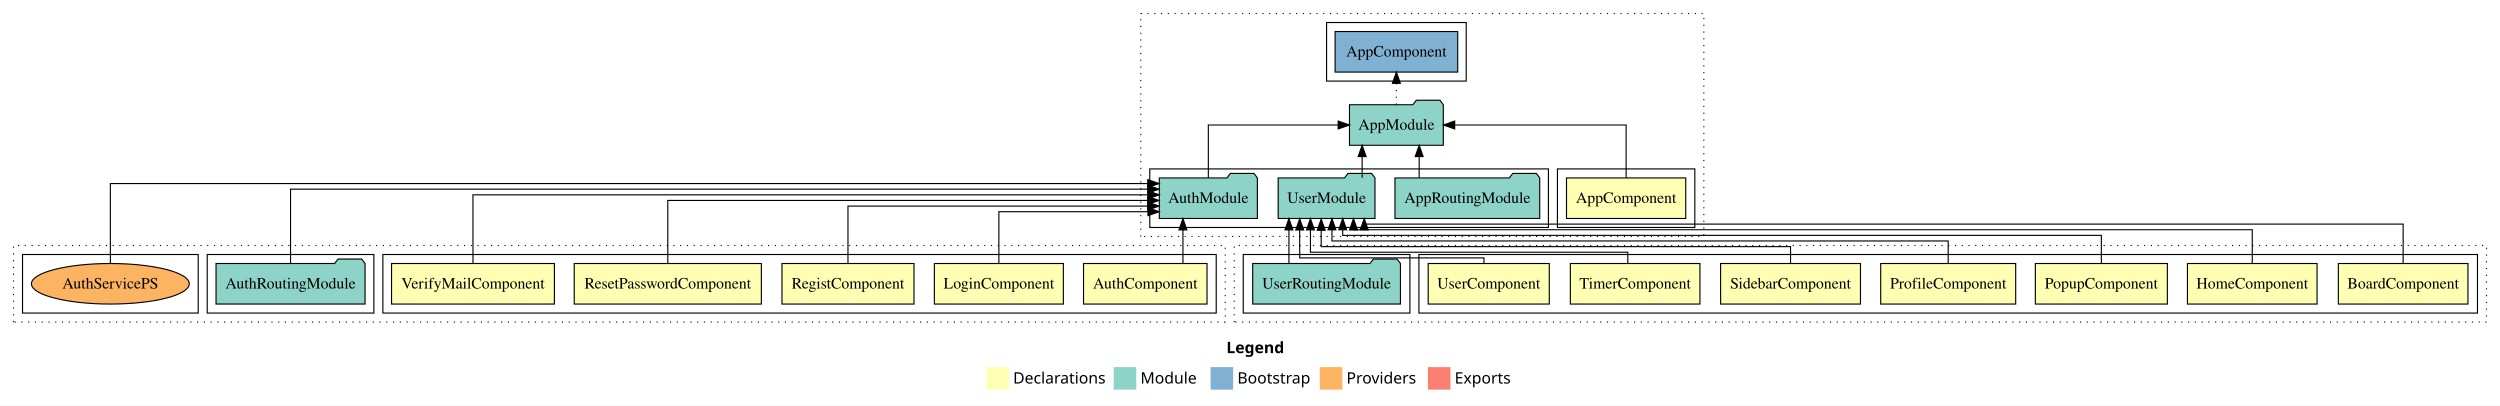
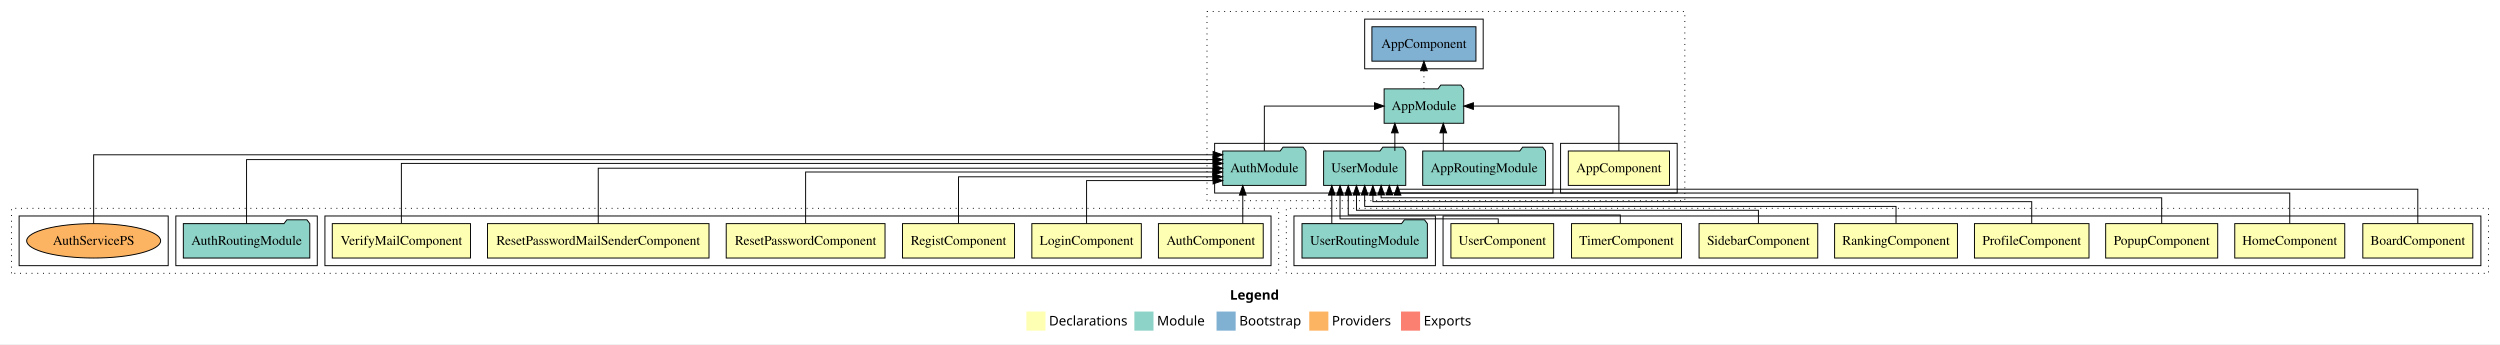
- <svg xmlns="http://www.w3.org/2000/svg" width="2220pt" height="360pt" viewBox="0.00 0.00 2220.00 360.00">
+ <svg xmlns="http://www.w3.org/2000/svg" width="2616pt" height="360pt" viewBox="0.00 0.00 2616.00 360.00">
  <g id="graph0" class="graph" transform="scale(1 1) rotate(0) translate(4 356)">
-     <polygon fill="#ffffff" stroke="transparent" points="-4,4 -4,-356 2216,-356 2216,4 -4,4" />
-     <text text-anchor="start" x="1085.009" y="-42.4" font-family="sans-serif" font-weight="bold" font-size="14.00" fill="#000000">Legend</text>
-     <polygon fill="#ffffb3" stroke="transparent" points="872,-10 872,-30 892,-30 892,-10 872,-10" />
-     <text text-anchor="start" x="895.629" y="-15.4" font-family="sans-serif" font-size="14.00" fill="#000000">  Declarations</text>
-     <polygon fill="#8dd3c7" stroke="transparent" points="985,-10 985,-30 1005,-30 1005,-10 985,-10" />
-     <text text-anchor="start" x="1008.725" y="-15.4" font-family="sans-serif" font-size="14.00" fill="#000000">  Module</text>
-     <polygon fill="#80b1d3" stroke="transparent" points="1071,-10 1071,-30 1091,-30 1091,-10 1071,-10" />
-     <text text-anchor="start" x="1094.781" y="-15.4" font-family="sans-serif" font-size="14.00" fill="#000000">  Bootstrap</text>
-     <polygon fill="#fdb462" stroke="transparent" points="1168,-10 1168,-30 1188,-30 1188,-10 1168,-10" />
-     <text text-anchor="start" x="1191.673" y="-15.4" font-family="sans-serif" font-size="14.00" fill="#000000">  Providers</text>
-     <polygon fill="#fb8072" stroke="transparent" points="1264,-10 1264,-30 1284,-30 1284,-10 1264,-10" />
-     <text text-anchor="start" x="1287.726" y="-15.4" font-family="sans-serif" font-size="14.00" fill="#000000">  Exports</text>
+     <polygon fill="#ffffff" stroke="transparent" points="-4,4 -4,-356 2612,-356 2612,4 -4,4" />
+     <text text-anchor="start" x="1283.009" y="-42.4" font-family="sans-serif" font-weight="bold" font-size="14.00" fill="#000000">Legend</text>
+     <polygon fill="#ffffb3" stroke="transparent" points="1070,-10 1070,-30 1090,-30 1090,-10 1070,-10" />
+     <text text-anchor="start" x="1093.629" y="-15.4" font-family="sans-serif" font-size="14.00" fill="#000000">  Declarations</text>
+     <polygon fill="#8dd3c7" stroke="transparent" points="1183,-10 1183,-30 1203,-30 1203,-10 1183,-10" />
+     <text text-anchor="start" x="1206.725" y="-15.4" font-family="sans-serif" font-size="14.00" fill="#000000">  Module</text>
+     <polygon fill="#80b1d3" stroke="transparent" points="1269,-10 1269,-30 1289,-30 1289,-10 1269,-10" />
+     <text text-anchor="start" x="1292.781" y="-15.4" font-family="sans-serif" font-size="14.00" fill="#000000">  Bootstrap</text>
+     <polygon fill="#fdb462" stroke="transparent" points="1366,-10 1366,-30 1386,-30 1386,-10 1366,-10" />
+     <text text-anchor="start" x="1389.673" y="-15.4" font-family="sans-serif" font-size="14.00" fill="#000000">  Providers</text>
+     <polygon fill="#fb8072" stroke="transparent" points="1462,-10 1462,-30 1482,-30 1482,-10 1462,-10" />
+     <text text-anchor="start" x="1485.726" y="-15.4" font-family="sans-serif" font-size="14.00" fill="#000000">  Exports</text>
    <g id="clust1" class="cluster">
-       <polygon fill="none" stroke="#000000" stroke-dasharray="1,5" points="1009,-146 1009,-344 1509,-344 1509,-146 1009,-146" />
+       <polygon fill="none" stroke="#000000" stroke-dasharray="1,5" points="1259,-146 1259,-344 1759,-344 1759,-146 1259,-146" />
    </g>
    <g id="clust2" class="cluster">
-       <polygon fill="none" stroke="#000000" points="1379,-154 1379,-206 1501,-206 1501,-154 1379,-154" />
+       <polygon fill="none" stroke="#000000" points="1629,-154 1629,-206 1751,-206 1751,-154 1629,-154" />
    </g>
    <g id="clust4" class="cluster">
-       <polygon fill="none" stroke="#000000" points="1017,-154 1017,-206 1371,-206 1371,-154 1017,-154" />
+       <polygon fill="none" stroke="#000000" points="1267,-154 1267,-206 1621,-206 1621,-154 1267,-154" />
    </g>
    <g id="clust6" class="cluster">
-       <polygon fill="none" stroke="#000000" points="1174,-284 1174,-336 1298,-336 1298,-284 1174,-284" />
+       <polygon fill="none" stroke="#000000" points="1424,-284 1424,-336 1548,-336 1548,-284 1424,-284" />
    </g>
    <g id="clust14" class="cluster">
-       <polygon fill="none" stroke="#000000" stroke-dasharray="1,5" points="8,-70 8,-138 1084,-138 1084,-70 8,-70" />
+       <polygon fill="none" stroke="#000000" stroke-dasharray="1,5" points="8,-70 8,-138 1334,-138 1334,-70 8,-70" />
    </g>
    <g id="clust15" class="cluster">
-       <polygon fill="none" stroke="#000000" points="336,-78 336,-130 1076,-130 1076,-78 336,-78" />
-     </g>
-     <g id="clust21" class="cluster">
+       <polygon fill="none" stroke="#000000" points="336,-78 336,-130 1326,-130 1326,-78 336,-78" />
+     </g>
+     <g id="clust22" class="cluster">
      <polygon fill="none" stroke="#000000" points="180,-78 180,-130 328,-130 328,-78 180,-78" />
    </g>
-     <g id="clust24" class="cluster">
+     <g id="clust25" class="cluster">
      <polygon fill="none" stroke="#000000" points="16,-78 16,-130 172,-130 172,-78 16,-78" />
    </g>
-     <g id="clust31" class="cluster">
-       <polygon fill="none" stroke="#000000" stroke-dasharray="1,5" points="1092,-70 1092,-138 2204,-138 2204,-70 1092,-70" />
-     </g>
    <g id="clust32" class="cluster">
-       <polygon fill="none" stroke="#000000" points="1256,-78 1256,-130 2196,-130 2196,-78 1256,-78" />
-     </g>
-     <g id="clust40" class="cluster">
-       <polygon fill="none" stroke="#000000" points="1100,-78 1100,-130 1248,-130 1248,-78 1100,-78" />
+       <polygon fill="none" stroke="#000000" stroke-dasharray="1,5" points="1342,-70 1342,-138 2600,-138 2600,-70 1342,-70" />
+     </g>
+     <g id="clust33" class="cluster">
+       <polygon fill="none" stroke="#000000" points="1506,-78 1506,-130 2592,-130 2592,-78 1506,-78" />
+     </g>
+     <g id="clust42" class="cluster">
+       <polygon fill="none" stroke="#000000" points="1350,-78 1350,-130 1498,-130 1498,-78 1350,-78" />
    </g>
    <g id="node1" class="node">
-       <polygon fill="#ffffb3" stroke="#000000" points="1492.94,-198 1387.06,-198 1387.06,-162 1492.94,-162 1492.94,-198" />
-       <text text-anchor="middle" x="1440" y="-175.8" font-family="Times,serif" font-size="14.00" fill="#000000">AppComponent</text>
+       <polygon fill="#ffffb3" stroke="#000000" points="1742.94,-198 1637.06,-198 1637.06,-162 1742.94,-162 1742.94,-198" />
+       <text text-anchor="middle" x="1690" y="-175.8" font-family="Times,serif" font-size="14.00" fill="#000000">AppComponent</text>
    </g>
    <g id="node2" class="node">
-       <polygon fill="#8dd3c7" stroke="#000000" points="1277.657,-263 1274.657,-267 1253.657,-267 1250.657,-263 1194.343,-263 1194.343,-227 1277.657,-227 1277.657,-263" />
-       <text text-anchor="middle" x="1236" y="-240.8" font-family="Times,serif" font-size="14.00" fill="#000000">AppModule</text>
+       <polygon fill="#8dd3c7" stroke="#000000" points="1527.657,-263 1524.657,-267 1503.657,-267 1500.657,-263 1444.343,-263 1444.343,-227 1527.657,-227 1527.657,-263" />
+       <text text-anchor="middle" x="1486" y="-240.8" font-family="Times,serif" font-size="14.00" fill="#000000">AppModule</text>
    </g>
    <g id="edge1" class="edge">
-       <path fill="none" stroke="#000000" d="M1440,-198.106C1440,-217.339 1440,-245 1440,-245 1440,-245 1287.775,-245 1287.775,-245" />
-       <polygon fill="#000000" stroke="#000000" points="1287.775,-241.5 1277.775,-245 1287.775,-248.5 1287.775,-241.5" />
+       <path fill="none" stroke="#000000" d="M1690,-198.106C1690,-217.339 1690,-245 1690,-245 1690,-245 1537.775,-245 1537.775,-245" />
+       <polygon fill="#000000" stroke="#000000" points="1537.775,-241.5 1527.775,-245 1537.775,-248.5 1537.775,-241.5" />
    </g>
    <g id="node6" class="node">
-       <polygon fill="#80b1d3" stroke="#000000" points="1290.439,-328 1181.561,-328 1181.561,-292 1290.439,-292 1290.439,-328" />
-       <text text-anchor="middle" x="1236" y="-305.8" font-family="Times,serif" font-size="14.00" fill="#000000">AppComponent </text>
+       <polygon fill="#80b1d3" stroke="#000000" points="1540.439,-328 1431.561,-328 1431.561,-292 1540.439,-292 1540.439,-328" />
+       <text text-anchor="middle" x="1486" y="-305.8" font-family="Times,serif" font-size="14.00" fill="#000000">AppComponent </text>
    </g>
    <g id="edge5" class="edge">
-       <path fill="none" stroke="#000000" stroke-dasharray="1,5" d="M1236,-263.106C1236,-263.106 1236,-281.991 1236,-281.991" />
-       <polygon fill="#000000" stroke="#000000" points="1232.5,-281.991 1236,-291.991 1239.5,-281.991 1232.5,-281.991" />
+       <path fill="none" stroke="#000000" stroke-dasharray="1,5" d="M1486,-263.106C1486,-263.106 1486,-281.991 1486,-281.991" />
+       <polygon fill="#000000" stroke="#000000" points="1482.5,-281.991 1486,-291.991 1489.5,-281.991 1482.5,-281.991" />
    </g>
    <g id="node3" class="node">
-       <polygon fill="#8dd3c7" stroke="#000000" points="1363.274,-198 1360.274,-202 1339.274,-202 1336.274,-198 1234.726,-198 1234.726,-162 1363.274,-162 1363.274,-198" />
-       <text text-anchor="middle" x="1299" y="-175.8" font-family="Times,serif" font-size="14.00" fill="#000000">AppRoutingModule</text>
+       <polygon fill="#8dd3c7" stroke="#000000" points="1613.274,-198 1610.274,-202 1589.274,-202 1586.274,-198 1484.726,-198 1484.726,-162 1613.274,-162 1613.274,-198" />
+       <text text-anchor="middle" x="1549" y="-175.8" font-family="Times,serif" font-size="14.00" fill="#000000">AppRoutingModule</text>
    </g>
    <g id="edge2" class="edge">
-       <path fill="none" stroke="#000000" d="M1256.221,-198.106C1256.221,-198.106 1256.221,-216.991 1256.221,-216.991" />
-       <polygon fill="#000000" stroke="#000000" points="1252.721,-216.991 1256.221,-226.991 1259.721,-216.991 1252.721,-216.991" />
+       <path fill="none" stroke="#000000" d="M1506.221,-198.106C1506.221,-198.106 1506.221,-216.991 1506.221,-216.991" />
+       <polygon fill="#000000" stroke="#000000" points="1502.721,-216.991 1506.221,-226.991 1509.721,-216.991 1502.721,-216.991" />
    </g>
    <g id="node4" class="node">
-       <polygon fill="#8dd3c7" stroke="#000000" points="1112.548,-198 1109.548,-202 1088.548,-202 1085.548,-198 1025.452,-198 1025.452,-162 1112.548,-162 1112.548,-198" />
-       <text text-anchor="middle" x="1069" y="-175.8" font-family="Times,serif" font-size="14.00" fill="#000000">AuthModule</text>
+       <polygon fill="#8dd3c7" stroke="#000000" points="1362.548,-198 1359.548,-202 1338.548,-202 1335.548,-198 1275.452,-198 1275.452,-162 1362.548,-162 1362.548,-198" />
+       <text text-anchor="middle" x="1319" y="-175.8" font-family="Times,serif" font-size="14.00" fill="#000000">AuthModule</text>
    </g>
    <g id="edge3" class="edge">
-       <path fill="none" stroke="#000000" d="M1069,-198.106C1069,-217.339 1069,-245 1069,-245 1069,-245 1184.29,-245 1184.29,-245" />
-       <polygon fill="#000000" stroke="#000000" points="1184.29,-248.5 1194.29,-245 1184.29,-241.5 1184.29,-248.5" />
+       <path fill="none" stroke="#000000" d="M1319,-198.106C1319,-217.339 1319,-245 1319,-245 1319,-245 1434.29,-245 1434.29,-245" />
+       <polygon fill="#000000" stroke="#000000" points="1434.29,-248.5 1444.29,-245 1434.29,-241.5 1434.29,-248.5" />
    </g>
    <g id="node5" class="node">
-       <polygon fill="#8dd3c7" stroke="#000000" points="1216.976,-198 1213.976,-202 1192.976,-202 1189.976,-198 1131.024,-198 1131.024,-162 1216.976,-162 1216.976,-198" />
-       <text text-anchor="middle" x="1174" y="-175.8" font-family="Times,serif" font-size="14.00" fill="#000000">UserModule</text>
+       <polygon fill="#8dd3c7" stroke="#000000" points="1466.976,-198 1463.976,-202 1442.976,-202 1439.976,-198 1381.024,-198 1381.024,-162 1466.976,-162 1466.976,-198" />
+       <text text-anchor="middle" x="1424" y="-175.8" font-family="Times,serif" font-size="14.00" fill="#000000">UserModule</text>
    </g>
    <g id="edge4" class="edge">
-       <path fill="none" stroke="#000000" d="M1205.58,-198.106C1205.58,-198.106 1205.58,-216.991 1205.58,-216.991" />
-       <polygon fill="#000000" stroke="#000000" points="1202.08,-216.991 1205.58,-226.991 1209.08,-216.991 1202.08,-216.991" />
+       <path fill="none" stroke="#000000" d="M1455.58,-198.106C1455.58,-198.106 1455.58,-216.991 1455.58,-216.991" />
+       <polygon fill="#000000" stroke="#000000" points="1452.08,-216.991 1455.58,-226.991 1459.08,-216.991 1452.08,-216.991" />
    </g>
    <g id="node7" class="node">
-       <polygon fill="#ffffb3" stroke="#000000" points="1067.83,-122 958.17,-122 958.17,-86 1067.83,-86 1067.83,-122" />
-       <text text-anchor="middle" x="1013" y="-99.8" font-family="Times,serif" font-size="14.00" fill="#000000">AuthComponent</text>
+       <polygon fill="#ffffb3" stroke="#000000" points="1317.83,-122 1208.17,-122 1208.17,-86 1317.83,-86 1317.83,-122" />
+       <text text-anchor="middle" x="1263" y="-99.8" font-family="Times,serif" font-size="14.00" fill="#000000">AuthComponent</text>
    </g>
    <g id="edge6" class="edge">
-       <path fill="none" stroke="#000000" d="M1046.446,-122.011C1046.446,-122.011 1046.446,-151.855 1046.446,-151.855" />
-       <polygon fill="#000000" stroke="#000000" points="1042.946,-151.855 1046.446,-161.855 1049.946,-151.855 1042.946,-151.855" />
+       <path fill="none" stroke="#000000" d="M1296.446,-122.011C1296.446,-122.011 1296.446,-151.855 1296.446,-151.855" />
+       <polygon fill="#000000" stroke="#000000" points="1292.946,-151.855 1296.446,-161.855 1299.946,-151.855 1292.946,-151.855" />
    </g>
    <g id="node8" class="node">
-       <polygon fill="#ffffb3" stroke="#000000" points="940.276,-122 825.724,-122 825.724,-86 940.276,-86 940.276,-122" />
-       <text text-anchor="middle" x="883" y="-99.8" font-family="Times,serif" font-size="14.00" fill="#000000">LoginComponent</text>
+       <polygon fill="#ffffb3" stroke="#000000" points="1190.276,-122 1075.724,-122 1075.724,-86 1190.276,-86 1190.276,-122" />
+       <text text-anchor="middle" x="1133" y="-99.8" font-family="Times,serif" font-size="14.00" fill="#000000">LoginComponent</text>
    </g>
    <g id="edge7" class="edge">
-       <path fill="none" stroke="#000000" d="M883,-122.169C883,-141.09 883,-168 883,-168 883,-168 1015.391,-168 1015.391,-168" />
-       <polygon fill="#000000" stroke="#000000" points="1015.391,-171.5 1025.391,-168 1015.391,-164.5 1015.391,-171.5" />
+       <path fill="none" stroke="#000000" d="M1133,-122.222C1133,-140.828 1133,-167 1133,-167 1133,-167 1265.391,-167 1265.391,-167" />
+       <polygon fill="#000000" stroke="#000000" points="1265.391,-170.5 1275.391,-167 1265.391,-163.5 1265.391,-170.5" />
    </g>
    <g id="node9" class="node">
-       <polygon fill="#ffffb3" stroke="#000000" points="807.61,-122 690.39,-122 690.39,-86 807.61,-86 807.61,-122" />
-       <text text-anchor="middle" x="749" y="-99.8" font-family="Times,serif" font-size="14.00" fill="#000000">RegistComponent</text>
+       <polygon fill="#ffffb3" stroke="#000000" points="1057.61,-122 940.39,-122 940.39,-86 1057.61,-86 1057.61,-122" />
+       <text text-anchor="middle" x="999" y="-99.8" font-family="Times,serif" font-size="14.00" fill="#000000">RegistComponent</text>
    </g>
    <g id="edge8" class="edge">
-       <path fill="none" stroke="#000000" d="M749,-122.129C749,-142.572 749,-173 749,-173 749,-173 1015.176,-173 1015.176,-173" />
-       <polygon fill="#000000" stroke="#000000" points="1015.176,-176.5 1025.176,-173 1015.176,-169.5 1015.176,-176.5" />
+       <path fill="none" stroke="#000000" d="M999,-122.308C999,-142.145 999,-171 999,-171 999,-171 1265.176,-171 1265.176,-171" />
+       <polygon fill="#000000" stroke="#000000" points="1265.176,-174.5 1275.176,-171 1265.176,-167.5 1265.176,-174.5" />
    </g>
    <g id="node10" class="node">
-       <polygon fill="#ffffb3" stroke="#000000" points="672.087,-122 505.913,-122 505.913,-86 672.087,-86 672.087,-122" />
-       <text text-anchor="middle" x="589" y="-99.8" font-family="Times,serif" font-size="14.00" fill="#000000">ResetPasswordComponent</text>
+       <polygon fill="#ffffb3" stroke="#000000" points="922.087,-122 755.913,-122 755.913,-86 922.087,-86 922.087,-122" />
+       <text text-anchor="middle" x="839" y="-99.8" font-family="Times,serif" font-size="14.00" fill="#000000">ResetPasswordComponent</text>
    </g>
    <g id="edge9" class="edge">
-       <path fill="none" stroke="#000000" d="M589,-122.292C589,-144.206 589,-178 589,-178 589,-178 1015.131,-178 1015.131,-178" />
-       <polygon fill="#000000" stroke="#000000" points="1015.131,-181.5 1025.131,-178 1015.131,-174.5 1015.131,-181.5" />
+       <path fill="none" stroke="#000000" d="M839,-122.169C839,-143.498 839,-176 839,-176 839,-176 1265.131,-176 1265.131,-176" />
+       <polygon fill="#000000" stroke="#000000" points="1265.131,-179.5 1275.131,-176 1265.131,-172.5 1265.131,-179.5" />
    </g>
    <g id="node11" class="node">
+       <polygon fill="#ffffb3" stroke="#000000" points="737.9,-122 506.1,-122 506.1,-86 737.9,-86 737.9,-122" />
+       <text text-anchor="middle" x="622" y="-99.8" font-family="Times,serif" font-size="14.00" fill="#000000">ResetPasswordMailSenderComponent</text>
+     </g>
+     <g id="edge10" class="edge">
+       <path fill="none" stroke="#000000" d="M622,-122.011C622,-144.485 622,-180 622,-180 622,-180 1265.399,-180 1265.399,-180" />
+       <polygon fill="#000000" stroke="#000000" points="1265.4,-183.5 1275.399,-180 1265.399,-176.5 1265.4,-183.5" />
+     </g>
+     <g id="node12" class="node">
      <polygon fill="#ffffb3" stroke="#000000" points="488.306,-122 343.694,-122 343.694,-86 488.306,-86 488.306,-122" />
      <text text-anchor="middle" x="416" y="-99.8" font-family="Times,serif" font-size="14.00" fill="#000000">VerifyMailComponent</text>
    </g>
-     <g id="edge10" class="edge">
-       <path fill="none" stroke="#000000" d="M416,-122.323C416,-145.66 416,-183 416,-183 416,-183 1015.395,-183 1015.395,-183" />
-       <polygon fill="#000000" stroke="#000000" points="1015.395,-186.5 1025.395,-183 1015.395,-179.5 1015.395,-186.5" />
-     </g>
-     <g id="node12" class="node">
+     <g id="edge11" class="edge">
+       <path fill="none" stroke="#000000" d="M416,-122.38C416,-146.279 416,-185 416,-185 416,-185 1265.446,-185 1265.446,-185" />
+       <polygon fill="#000000" stroke="#000000" points="1265.447,-188.5 1275.446,-185 1265.446,-181.5 1265.447,-188.5" />
+     </g>
+     <g id="node13" class="node">
      <polygon fill="#8dd3c7" stroke="#000000" points="320.165,-122 317.165,-126 296.165,-126 293.165,-122 187.835,-122 187.835,-86 320.165,-86 320.165,-122" />
      <text text-anchor="middle" x="254" y="-99.8" font-family="Times,serif" font-size="14.00" fill="#000000">AuthRoutingModule</text>
    </g>
-     <g id="edge11" class="edge">
-       <path fill="none" stroke="#000000" d="M254,-122.227C254,-146.932 254,-188 254,-188 254,-188 1015.182,-188 1015.182,-188" />
-       <polygon fill="#000000" stroke="#000000" points="1015.182,-191.5 1025.182,-188 1015.182,-184.5 1015.182,-191.5" />
-     </g>
-     <g id="node13" class="node">
+     <g id="edge12" class="edge">
+       <path fill="none" stroke="#000000" d="M254,-122.026C254,-146.977 254,-189 254,-189 254,-189 1265.265,-189 1265.265,-189" />
+       <polygon fill="#000000" stroke="#000000" points="1265.265,-192.5 1275.265,-189 1265.265,-185.5 1265.265,-192.5" />
+     </g>
+     <g id="node14" class="node">
      <ellipse fill="#fdb462" stroke="#000000" cx="94" cy="-104" rx="70.081" ry="18" />
      <text text-anchor="middle" x="94" y="-99.8" font-family="Times,serif" font-size="14.00" fill="#000000">AuthServicePS</text>
    </g>
-     <g id="edge12" class="edge">
-       <path fill="none" stroke="#000000" d="M94,-122.01C94,-148.017 94,-193 94,-193 94,-193 1015.212,-193 1015.212,-193" />
-       <polygon fill="#000000" stroke="#000000" points="1015.212,-196.5 1025.212,-193 1015.212,-189.5 1015.212,-196.5" />
-     </g>
-     <g id="node14" class="node">
-       <polygon fill="#ffffb3" stroke="#000000" points="2187.545,-122 2072.455,-122 2072.455,-86 2187.545,-86 2187.545,-122" />
-       <text text-anchor="middle" x="2130" y="-99.8" font-family="Times,serif" font-size="14.00" fill="#000000">BoardComponent</text>
-     </g>
    <g id="edge13" class="edge">
-       <path fill="none" stroke="#000000" d="M2130,-122.24C2130,-137.571 2130,-157 2130,-157 2130,-157 1207.435,-157 1207.435,-157 1207.435,-157 1207.435,-157.488 1207.435,-157.488" />
-       <polygon fill="#000000" stroke="#000000" points="1203.935,-151.878 1207.435,-161.878 1210.935,-151.878 1203.935,-151.878" />
+       <path fill="none" stroke="#000000" d="M94,-122.213C94,-148.511 94,-194 94,-194 94,-194 1265.402,-194 1265.402,-194" />
+       <polygon fill="#000000" stroke="#000000" points="1265.402,-197.5 1275.402,-194 1265.402,-190.5 1265.402,-197.5" />
    </g>
    <g id="node15" class="node">
-       <polygon fill="#ffffb3" stroke="#000000" points="2053.545,-122 1938.455,-122 1938.455,-86 2053.545,-86 2053.545,-122" />
-       <text text-anchor="middle" x="1996" y="-99.8" font-family="Times,serif" font-size="14.00" fill="#000000">HomeComponent</text>
+       <polygon fill="#ffffb3" stroke="#000000" points="2583.545,-122 2468.455,-122 2468.455,-86 2583.545,-86 2583.545,-122" />
+       <text text-anchor="middle" x="2526" y="-99.8" font-family="Times,serif" font-size="14.00" fill="#000000">BoardComponent</text>
    </g>
    <g id="edge14" class="edge">
-       <path fill="none" stroke="#000000" d="M1996,-122.147C1996,-135.739 1996,-152 1996,-152 1996,-152 1197.882,-152 1197.882,-152 1197.882,-152 1197.882,-152.979 1197.882,-152.979" />
-       <polygon fill="#000000" stroke="#000000" points="1194.382,-151.793 1197.882,-161.793 1201.382,-151.793 1194.382,-151.793" />
+       <path fill="none" stroke="#000000" d="M2526,-122.282C2526,-137.948 2526,-158 2526,-158 2526,-158 1458.39,-158 1458.39,-158 1458.39,-158 1458.39,-158.383 1458.39,-158.383" />
+       <polygon fill="#000000" stroke="#000000" points="1454.891,-151.832 1458.39,-161.832 1461.891,-151.832 1454.891,-151.832" />
    </g>
    <g id="node16" class="node">
-       <polygon fill="#ffffb3" stroke="#000000" points="1920.615,-122 1803.385,-122 1803.385,-86 1920.615,-86 1920.615,-122" />
-       <text text-anchor="middle" x="1862" y="-99.8" font-family="Times,serif" font-size="14.00" fill="#000000">PopupComponent</text>
+       <polygon fill="#ffffb3" stroke="#000000" points="2449.545,-122 2334.455,-122 2334.455,-86 2449.545,-86 2449.545,-122" />
+       <text text-anchor="middle" x="2392" y="-99.8" font-family="Times,serif" font-size="14.00" fill="#000000">HomeComponent</text>
    </g>
    <g id="edge15" class="edge">
-       <path fill="none" stroke="#000000" d="M1862,-122.485C1862,-134.14 1862,-147 1862,-147 1862,-147 1188.329,-147 1188.329,-147 1188.329,-147 1188.329,-151.955 1188.329,-151.955" />
-       <polygon fill="#000000" stroke="#000000" points="1184.83,-151.955 1188.329,-161.955 1191.83,-151.955 1184.83,-151.955" />
+       <path fill="none" stroke="#000000" d="M2392,-122.051C2392,-136.373 2392,-154 2392,-154 2392,-154 1449.793,-154 1449.793,-154 1449.793,-154 1449.793,-154.794 1449.793,-154.794" />
+       <polygon fill="#000000" stroke="#000000" points="1446.293,-151.942 1449.793,-161.942 1453.293,-151.942 1446.293,-151.942" />
    </g>
    <g id="node17" class="node">
-       <polygon fill="#ffffb3" stroke="#000000" points="1785.933,-122 1666.067,-122 1666.067,-86 1785.933,-86 1785.933,-122" />
-       <text text-anchor="middle" x="1726" y="-99.8" font-family="Times,serif" font-size="14.00" fill="#000000">ProfileComponent</text>
+       <polygon fill="#ffffb3" stroke="#000000" points="2316.615,-122 2199.385,-122 2199.385,-86 2316.615,-86 2316.615,-122" />
+       <text text-anchor="middle" x="2258" y="-99.8" font-family="Times,serif" font-size="14.00" fill="#000000">PopupComponent</text>
    </g>
    <g id="edge16" class="edge">
-       <path fill="none" stroke="#000000" d="M1726,-122.11C1726,-131.897 1726,-142 1726,-142 1726,-142 1178.776,-142 1178.776,-142 1178.776,-142 1178.776,-151.89 1178.776,-151.89" />
-       <polygon fill="#000000" stroke="#000000" points="1175.277,-151.89 1178.776,-161.89 1182.277,-151.89 1175.277,-151.89" />
+       <path fill="none" stroke="#000000" d="M2258,-122.044C2258,-134.563 2258,-149 2258,-149 2258,-149 1441.195,-149 1441.195,-149 1441.195,-149 1441.195,-151.967 1441.195,-151.967" />
+       <polygon fill="#000000" stroke="#000000" points="1437.695,-151.967 1441.195,-161.967 1444.695,-151.967 1437.695,-151.967" />
    </g>
    <g id="node18" class="node">
-       <polygon fill="#ffffb3" stroke="#000000" points="1648.095,-122 1523.905,-122 1523.905,-86 1648.095,-86 1648.095,-122" />
-       <text text-anchor="middle" x="1586" y="-99.8" font-family="Times,serif" font-size="14.00" fill="#000000">SidebarComponent</text>
+       <polygon fill="#ffffb3" stroke="#000000" points="2181.933,-122 2062.067,-122 2062.067,-86 2181.933,-86 2181.933,-122" />
+       <text text-anchor="middle" x="2122" y="-99.8" font-family="Times,serif" font-size="14.00" fill="#000000">ProfileComponent</text>
    </g>
    <g id="edge17" class="edge">
-       <path fill="none" stroke="#000000" d="M1586,-122.045C1586,-129.749 1586,-137 1586,-137 1586,-137 1169.224,-137 1169.224,-137 1169.224,-137 1169.224,-151.515 1169.224,-151.515" />
-       <polygon fill="#000000" stroke="#000000" points="1165.724,-151.514 1169.224,-161.515 1172.724,-151.515 1165.724,-151.514" />
+       <path fill="none" stroke="#000000" d="M2122,-122.103C2122,-133.086 2122,-145 2122,-145 2122,-145 1432.598,-145 1432.598,-145 1432.598,-145 1432.598,-151.68 1432.598,-151.68" />
+       <polygon fill="#000000" stroke="#000000" points="1429.098,-151.68 1432.598,-161.68 1436.098,-151.68 1429.098,-151.68" />
    </g>
    <g id="node19" class="node">
-       <polygon fill="#ffffb3" stroke="#000000" points="1505.542,-122 1390.458,-122 1390.458,-86 1505.542,-86 1505.542,-122" />
-       <text text-anchor="middle" x="1448" y="-99.8" font-family="Times,serif" font-size="14.00" fill="#000000">TimerComponent</text>
+       <polygon fill="#ffffb3" stroke="#000000" points="2044.274,-122 1915.726,-122 1915.726,-86 2044.274,-86 2044.274,-122" />
+       <text text-anchor="middle" x="1980" y="-99.8" font-family="Times,serif" font-size="14.00" fill="#000000">RankingComponent</text>
    </g>
    <g id="edge18" class="edge">
-       <path fill="none" stroke="#000000" d="M1441.474,-122.207C1441.474,-127.555 1441.474,-132 1441.474,-132 1441.474,-132 1159.671,-132 1159.671,-132 1159.671,-132 1159.671,-151.853 1159.671,-151.853" />
-       <polygon fill="#000000" stroke="#000000" points="1156.171,-151.853 1159.671,-161.853 1163.171,-151.853 1156.171,-151.853" />
+       <path fill="none" stroke="#000000" d="M1980,-122.422C1980,-131.279 1980,-140 1980,-140 1980,-140 1424,-140 1424,-140 1424,-140 1424,-151.873 1424,-151.873" />
+       <polygon fill="#000000" stroke="#000000" points="1420.5,-151.873 1424,-161.873 1427.5,-151.873 1420.5,-151.873" />
    </g>
    <g id="node20" class="node">
-       <polygon fill="#ffffb3" stroke="#000000" points="1371.759,-122 1264.241,-122 1264.241,-86 1371.759,-86 1371.759,-122" />
-       <text text-anchor="middle" x="1318" y="-99.8" font-family="Times,serif" font-size="14.00" fill="#000000">UserComponent</text>
+       <polygon fill="#ffffb3" stroke="#000000" points="1898.095,-122 1773.905,-122 1773.905,-86 1898.095,-86 1898.095,-122" />
+       <text text-anchor="middle" x="1836" y="-99.8" font-family="Times,serif" font-size="14.00" fill="#000000">SidebarComponent</text>
    </g>
    <g id="edge19" class="edge">
-       <path fill="none" stroke="#000000" d="M1313.754,-122.122C1313.754,-124.973 1313.754,-127 1313.754,-127 1313.754,-127 1150.118,-127 1150.118,-127 1150.118,-127 1150.118,-151.76 1150.118,-151.76" />
-       <polygon fill="#000000" stroke="#000000" points="1146.618,-151.76 1150.118,-161.76 1153.618,-151.76 1146.618,-151.76" />
+       <path fill="none" stroke="#000000" d="M1836,-122.243C1836,-129.43 1836,-136 1836,-136 1836,-136 1415.402,-136 1415.402,-136 1415.402,-136 1415.402,-151.85 1415.402,-151.85" />
+       <polygon fill="#000000" stroke="#000000" points="1411.902,-151.849 1415.402,-161.85 1418.902,-151.85 1411.902,-151.849" />
    </g>
    <g id="node21" class="node">
-       <polygon fill="#8dd3c7" stroke="#000000" points="1239.594,-122 1236.594,-126 1215.594,-126 1212.594,-122 1108.406,-122 1108.406,-86 1239.594,-86 1239.594,-122" />
-       <text text-anchor="middle" x="1174" y="-99.8" font-family="Times,serif" font-size="14.00" fill="#000000">UserRoutingModule</text>
+       <polygon fill="#ffffb3" stroke="#000000" points="1755.542,-122 1640.458,-122 1640.458,-86 1755.542,-86 1755.542,-122" />
+       <text text-anchor="middle" x="1698" y="-99.8" font-family="Times,serif" font-size="14.00" fill="#000000">TimerComponent</text>
    </g>
    <g id="edge20" class="edge">
-       <path fill="none" stroke="#000000" d="M1140.565,-122.011C1140.565,-122.011 1140.565,-151.855 1140.565,-151.855" />
-       <polygon fill="#000000" stroke="#000000" points="1137.065,-151.855 1140.565,-161.855 1144.065,-151.855 1137.065,-151.855" />
+       <path fill="none" stroke="#000000" d="M1691.474,-122.159C1691.474,-127.043 1691.474,-131 1691.474,-131 1691.474,-131 1406.805,-131 1406.805,-131 1406.805,-131 1406.805,-151.754 1406.805,-151.754" />
+       <polygon fill="#000000" stroke="#000000" points="1403.305,-151.754 1406.805,-161.754 1410.305,-151.754 1403.305,-151.754" />
+     </g>
+     <g id="node22" class="node">
+       <polygon fill="#ffffb3" stroke="#000000" points="1621.759,-122 1514.241,-122 1514.241,-86 1621.759,-86 1621.759,-122" />
+       <text text-anchor="middle" x="1568" y="-99.8" font-family="Times,serif" font-size="14.00" fill="#000000">UserComponent</text>
+     </g>
+     <g id="edge21" class="edge">
+       <path fill="none" stroke="#000000" d="M1563.754,-122.122C1563.754,-124.973 1563.754,-127 1563.754,-127 1563.754,-127 1398.207,-127 1398.207,-127 1398.207,-127 1398.207,-151.76 1398.207,-151.76" />
+       <polygon fill="#000000" stroke="#000000" points="1394.707,-151.76 1398.207,-161.76 1401.707,-151.76 1394.707,-151.76" />
+     </g>
+     <g id="node23" class="node">
+       <polygon fill="#8dd3c7" stroke="#000000" points="1489.594,-122 1486.594,-126 1465.594,-126 1462.594,-122 1358.406,-122 1358.406,-86 1489.594,-86 1489.594,-122" />
+       <text text-anchor="middle" x="1424" y="-99.8" font-family="Times,serif" font-size="14.00" fill="#000000">UserRoutingModule</text>
+     </g>
+     <g id="edge22" class="edge">
+       <path fill="none" stroke="#000000" d="M1389.61,-122.011C1389.61,-122.011 1389.61,-151.855 1389.61,-151.855" />
+       <polygon fill="#000000" stroke="#000000" points="1386.11,-151.855 1389.61,-161.855 1393.11,-151.855 1386.11,-151.855" />
    </g>
  </g>
</svg>
